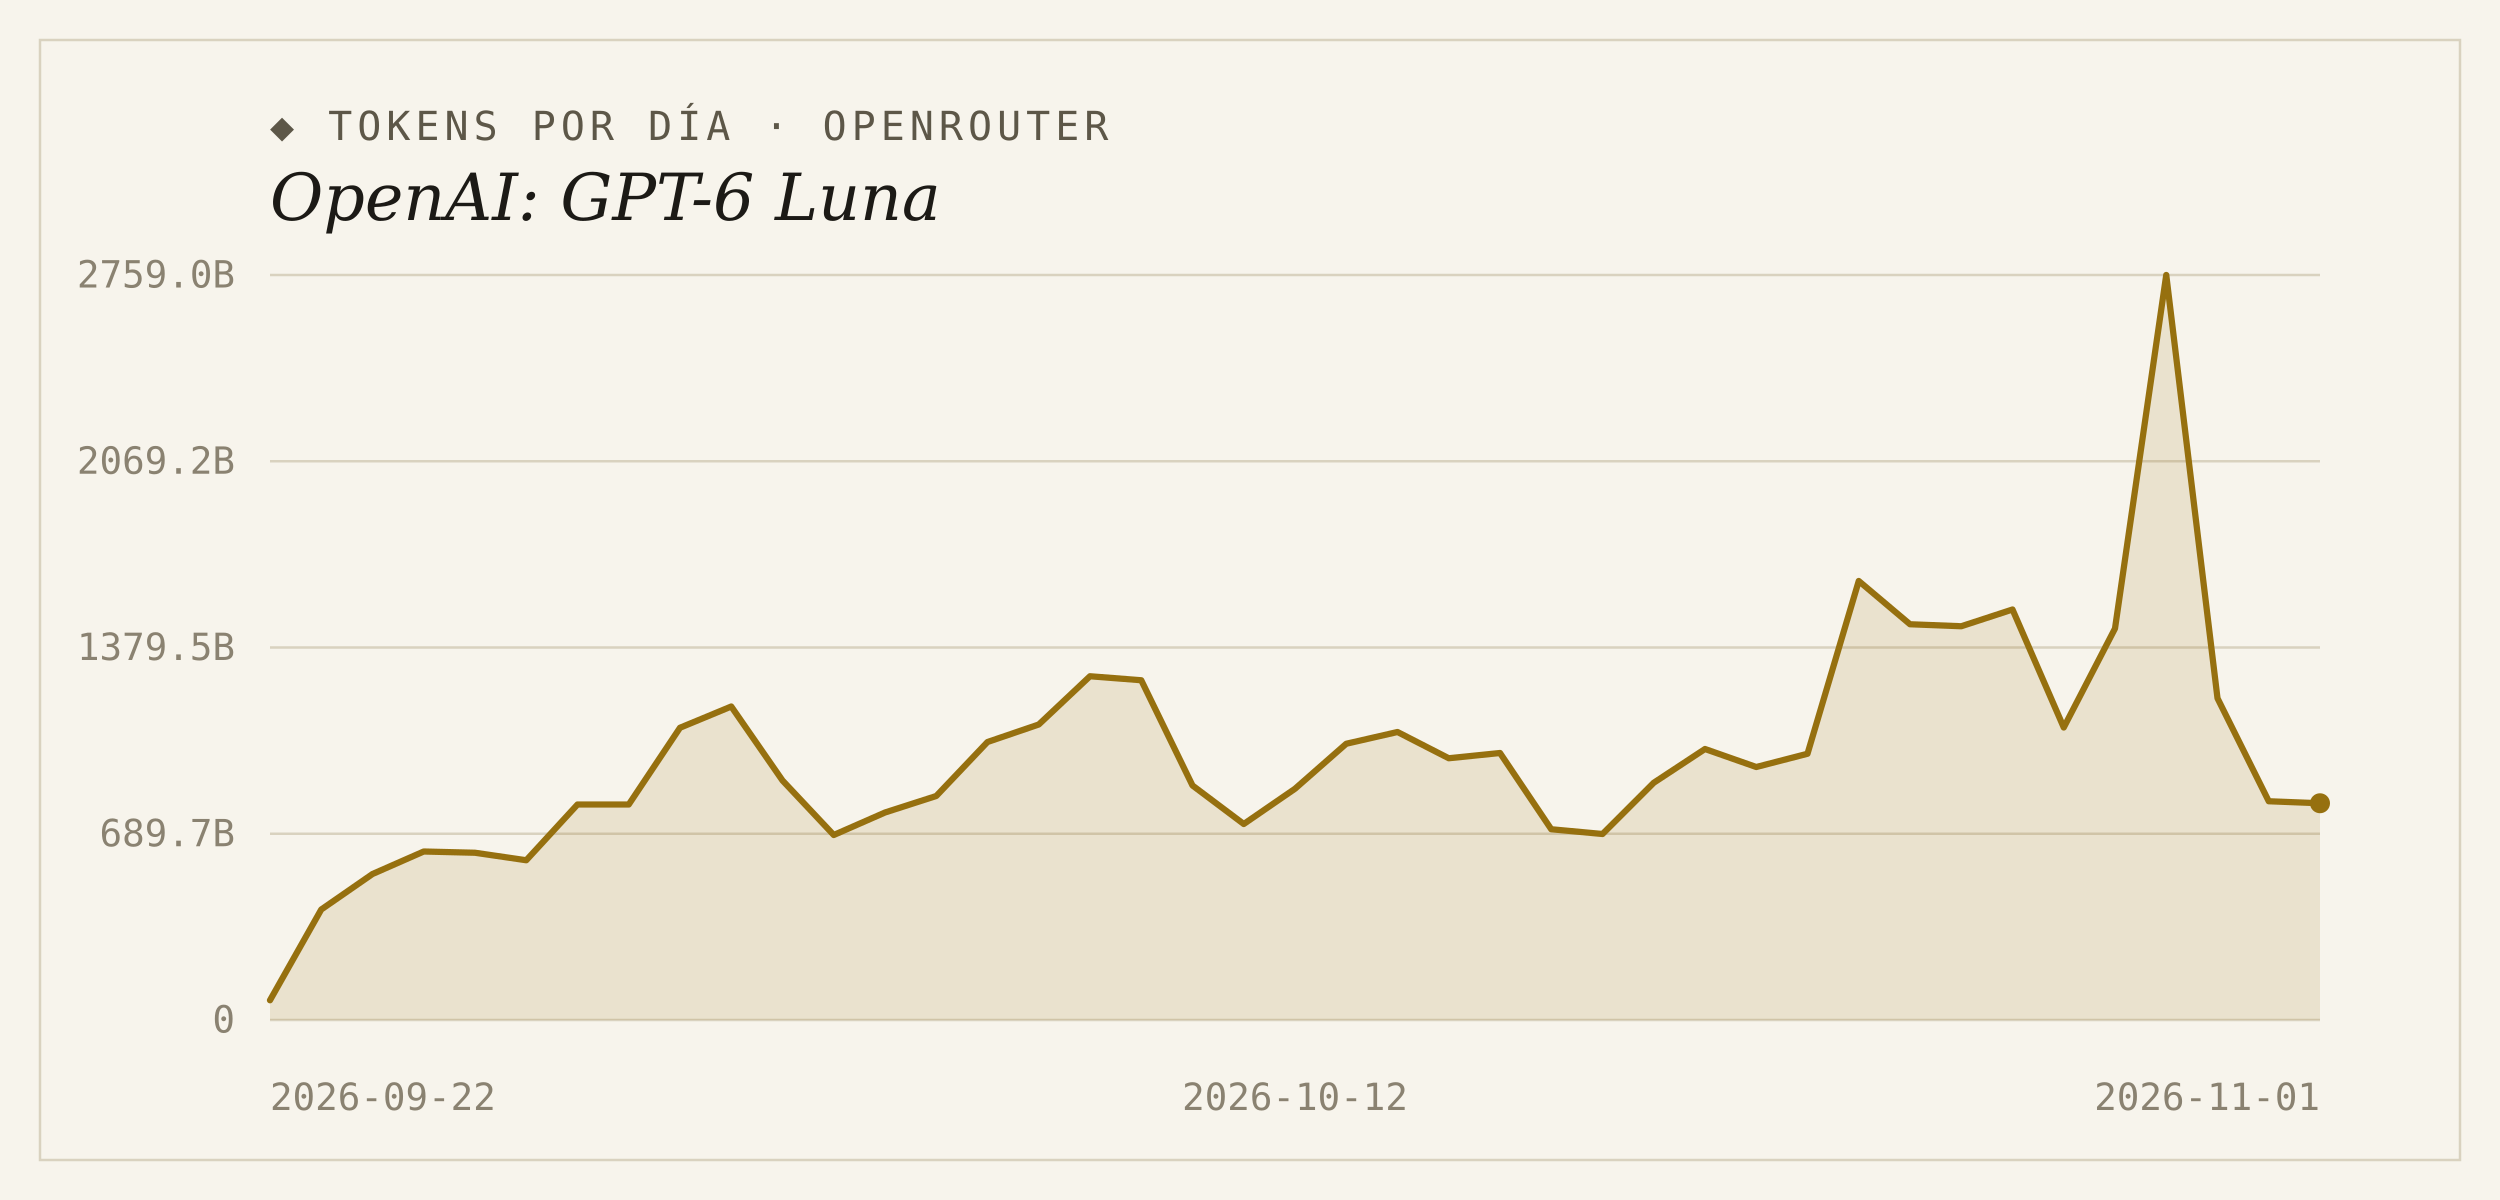
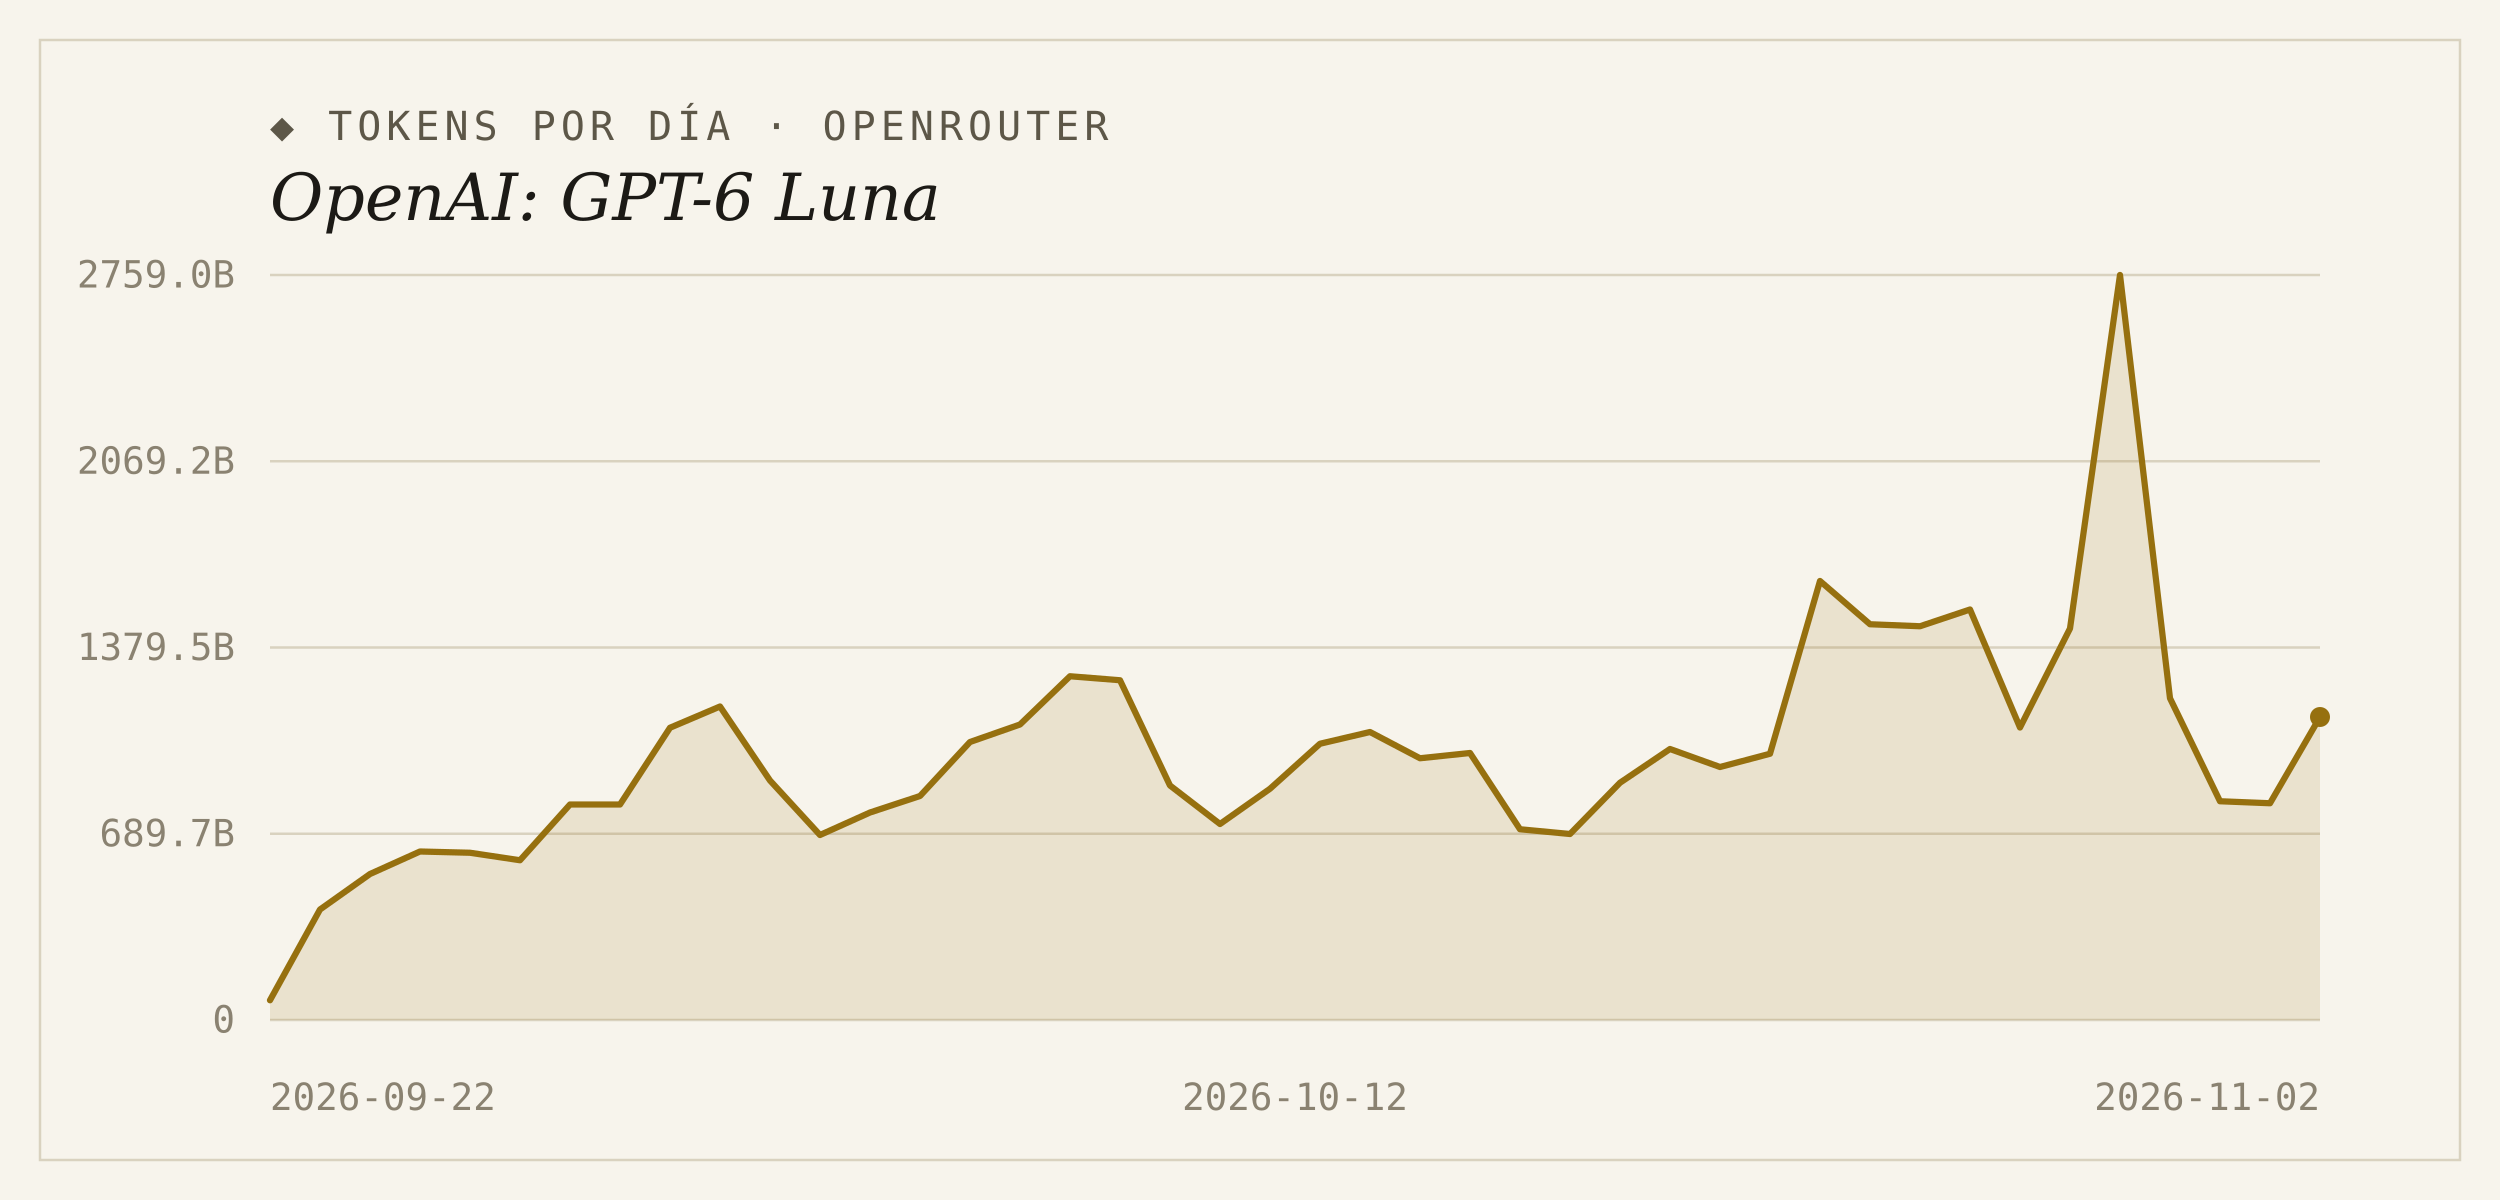
<svg xmlns="http://www.w3.org/2000/svg" width="1000" height="480" viewBox="0 0 1000 480">
  <rect width="1000" height="480" fill="#f7f4ec" />
  <rect x="16" y="16" width="968" height="448" fill="none" stroke="#d9d2bf" stroke-width="1" />
  <text x="108" y="56" font-family="'DejaVu Sans Mono', Consolas, monospace" font-size="16" letter-spacing="2" fill="#5d5748">◆ TOKENS POR DÍA · OPENROUTER</text>
  <text x="108" y="88" font-family="Georgia, 'DejaVu Serif', serif" font-size="26" font-style="italic" fill="#1c1a16">OpenAI: GPT-6 Luna</text>
  <line x1="108" y1="408.0" x2="928" y2="408.0" stroke="#d9d2bf" stroke-width="1" />
  <text x="94" y="413" text-anchor="end" font-family="'DejaVu Sans Mono', Consolas, monospace" font-size="15" fill="#8a8271">0</text>
  <line x1="108" y1="333.5" x2="928" y2="333.5" stroke="#d9d2bf" stroke-width="1" />
  <text x="94" y="338.5" text-anchor="end" font-family="'DejaVu Sans Mono', Consolas, monospace" font-size="15" fill="#8a8271">689.7B</text>
  <line x1="108" y1="259.0" x2="928" y2="259.0" stroke="#d9d2bf" stroke-width="1" />
  <text x="94" y="264" text-anchor="end" font-family="'DejaVu Sans Mono', Consolas, monospace" font-size="15" fill="#8a8271">1379.5B</text>
  <line x1="108" y1="184.5" x2="928" y2="184.5" stroke="#d9d2bf" stroke-width="1" />
  <text x="94" y="189.5" text-anchor="end" font-family="'DejaVu Sans Mono', Consolas, monospace" font-size="15" fill="#8a8271">2069.2B</text>
  <line x1="108" y1="110.0" x2="928" y2="110.0" stroke="#d9d2bf" stroke-width="1" />
  <text x="94" y="115" text-anchor="end" font-family="'DejaVu Sans Mono', Consolas, monospace" font-size="15" fill="#8a8271">2759.0B</text>
-   <path d="M 108,408.0 L 108.0,400.1 L 128.5,363.8 L 149.0,349.6 L 169.5,340.6 L 190.0,341.1 L 210.5,344.1 L 231.0,321.8 L 251.5,321.8 L 272.0,291.1 L 292.5,282.6 L 313.0,312.2 L 333.5,334.0 L 354.0,325.0 L 374.5,318.4 L 395.0,296.8 L 415.5,289.8 L 436.0,270.5 L 456.5,272.1 L 477.0,314.2 L 497.5,329.6 L 518.0,315.5 L 538.5,297.5 L 559.0,292.8 L 579.5,303.3 L 600.0,301.2 L 620.5,331.7 L 641.0,333.6 L 661.5,313.1 L 682.0,299.6 L 702.5,306.8 L 723.0,301.5 L 743.5,232.4 L 764.0,249.7 L 784.5,250.5 L 805.0,243.8 L 825.5,291.0 L 846.0,251.4 L 866.5,110.0 L 887.0,279.3 L 907.5,320.5 L 928.0,321.3 L 928.0,408.0 Z" fill="#96700f" fill-opacity="0.14" />
-   <polyline points="108.0,400.1 128.5,363.8 149.0,349.6 169.5,340.6 190.0,341.1 210.5,344.1 231.0,321.8 251.5,321.8 272.0,291.1 292.5,282.6 313.0,312.2 333.5,334.0 354.0,325.0 374.5,318.4 395.0,296.8 415.5,289.8 436.0,270.5 456.5,272.1 477.0,314.2 497.5,329.6 518.0,315.5 538.5,297.5 559.0,292.8 579.5,303.3 600.0,301.2 620.5,331.7 641.0,333.6 661.5,313.1 682.0,299.6 702.5,306.8 723.0,301.5 743.5,232.4 764.0,249.7 784.5,250.5 805.0,243.8 825.5,291.0 846.0,251.4 866.5,110.0 887.0,279.3 907.5,320.5 928.0,321.3" fill="none" stroke="#96700f" stroke-width="2.5" stroke-linejoin="round" stroke-linecap="round" />
-   <circle cx="928.0" cy="321.3" r="4" fill="#96700f" />
+   <path d="M 108,408.0 L 108.0,400.1 L 128.0,363.8 L 148.0,349.6 L 168.0,340.6 L 188.0,341.1 L 208.0,344.1 L 228.0,321.8 L 248.0,321.8 L 268.0,291.1 L 288.0,282.6 L 308.0,312.2 L 328.0,334.0 L 348.0,325.0 L 368.0,318.4 L 388.0,296.8 L 408.0,289.8 L 428.0,270.5 L 448.0,272.1 L 468.0,314.2 L 488.0,329.6 L 508.0,315.5 L 528.0,297.5 L 548.0,292.8 L 568.0,303.3 L 588.0,301.2 L 608.0,331.7 L 628.0,333.6 L 648.0,313.1 L 668.0,299.6 L 688.0,306.8 L 708.0,301.5 L 728.0,232.4 L 748.0,249.7 L 768.0,250.5 L 788.0,243.8 L 808.0,291.0 L 828.0,251.4 L 848.0,110.0 L 868.0,279.3 L 888.0,320.5 L 908.0,321.3 L 928.0,286.8 L 928.0,408.0 Z" fill="#96700f" fill-opacity="0.14" />
+   <polyline points="108.0,400.1 128.0,363.8 148.0,349.6 168.0,340.6 188.0,341.1 208.0,344.1 228.0,321.8 248.0,321.8 268.0,291.1 288.0,282.6 308.0,312.2 328.0,334.0 348.0,325.0 368.0,318.4 388.0,296.8 408.0,289.8 428.0,270.5 448.0,272.1 468.0,314.2 488.0,329.6 508.0,315.5 528.0,297.5 548.0,292.8 568.0,303.3 588.0,301.2 608.0,331.7 628.0,333.6 648.0,313.1 668.0,299.6 688.0,306.8 708.0,301.5 728.0,232.4 748.0,249.7 768.0,250.5 788.0,243.8 808.0,291.0 828.0,251.4 848.0,110.0 868.0,279.3 888.0,320.5 908.0,321.3 928.0,286.8" fill="none" stroke="#96700f" stroke-width="2.5" stroke-linejoin="round" stroke-linecap="round" />
+   <circle cx="928.0" cy="286.8" r="4" fill="#96700f" />
  <text x="108" y="444" text-anchor="start" font-family="'DejaVu Sans Mono', Consolas, monospace" font-size="15" fill="#8a8271">2026-09-22</text>
  <text x="518" y="444" text-anchor="middle" font-family="'DejaVu Sans Mono', Consolas, monospace" font-size="15" fill="#8a8271">2026-10-12</text>
-   <text x="928" y="444" text-anchor="end" font-family="'DejaVu Sans Mono', Consolas, monospace" font-size="15" fill="#8a8271">2026-11-01</text>
+   <text x="928" y="444" text-anchor="end" font-family="'DejaVu Sans Mono', Consolas, monospace" font-size="15" fill="#8a8271">2026-11-02</text>
</svg>
